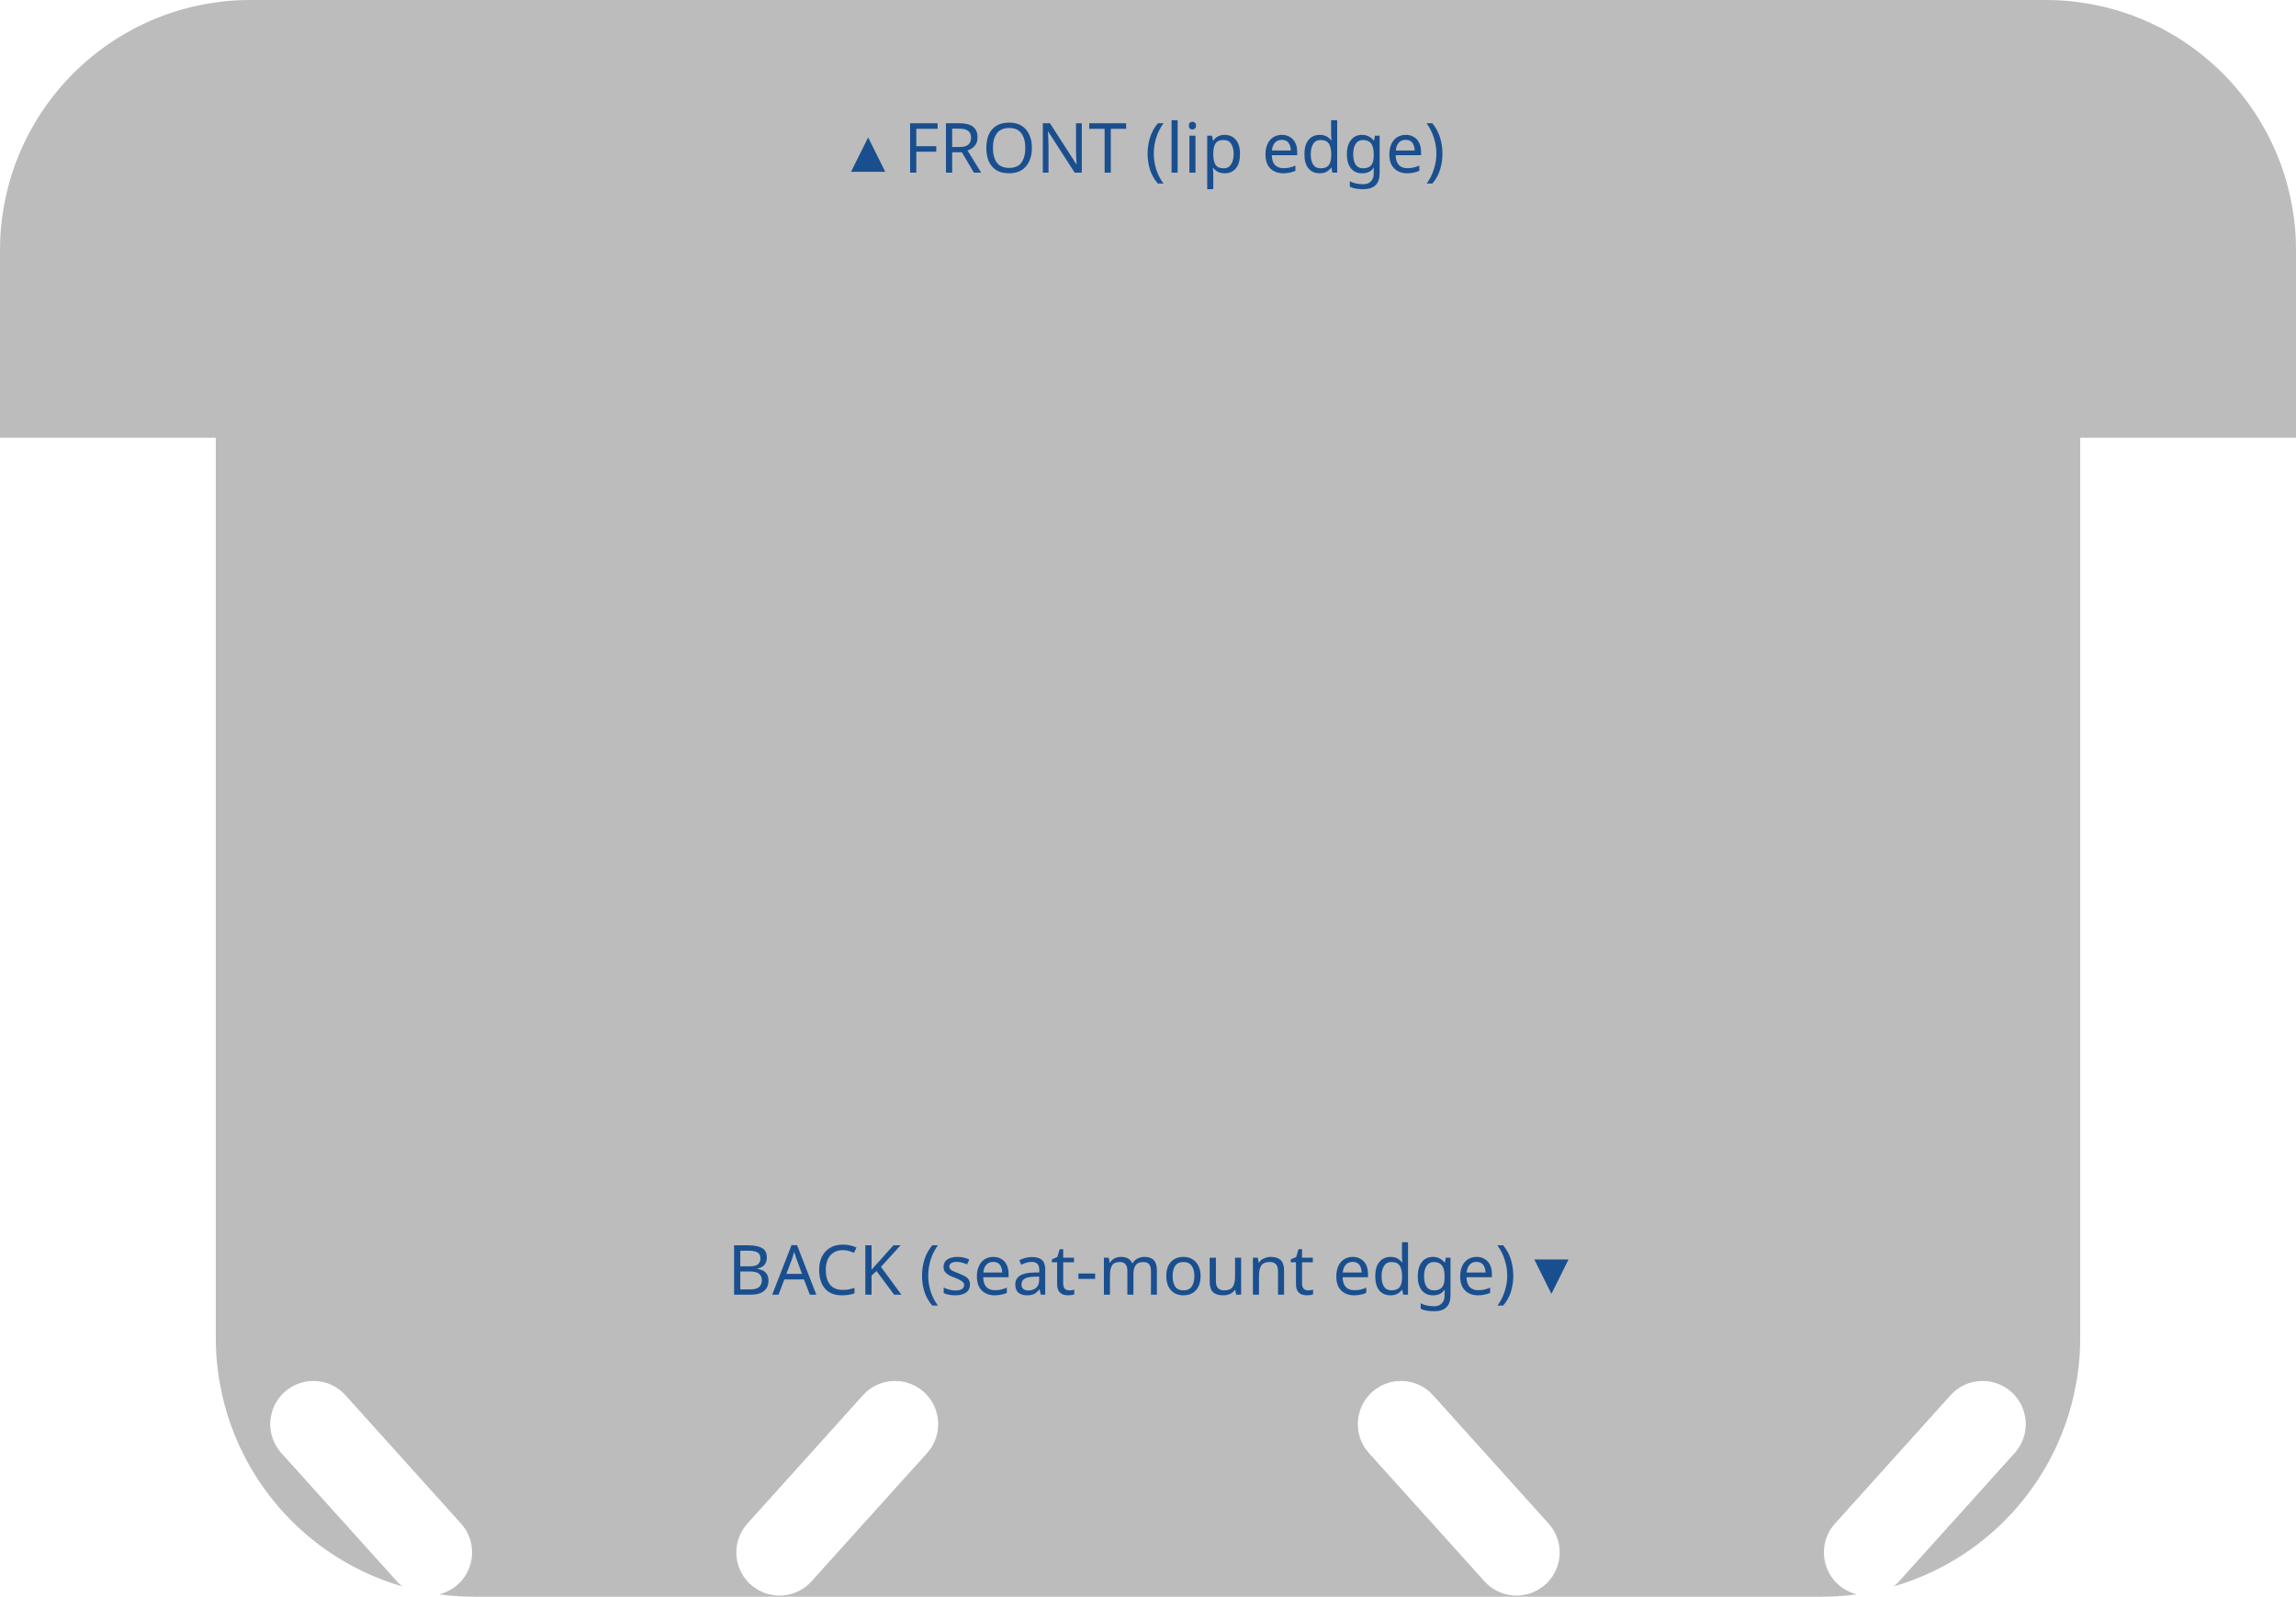
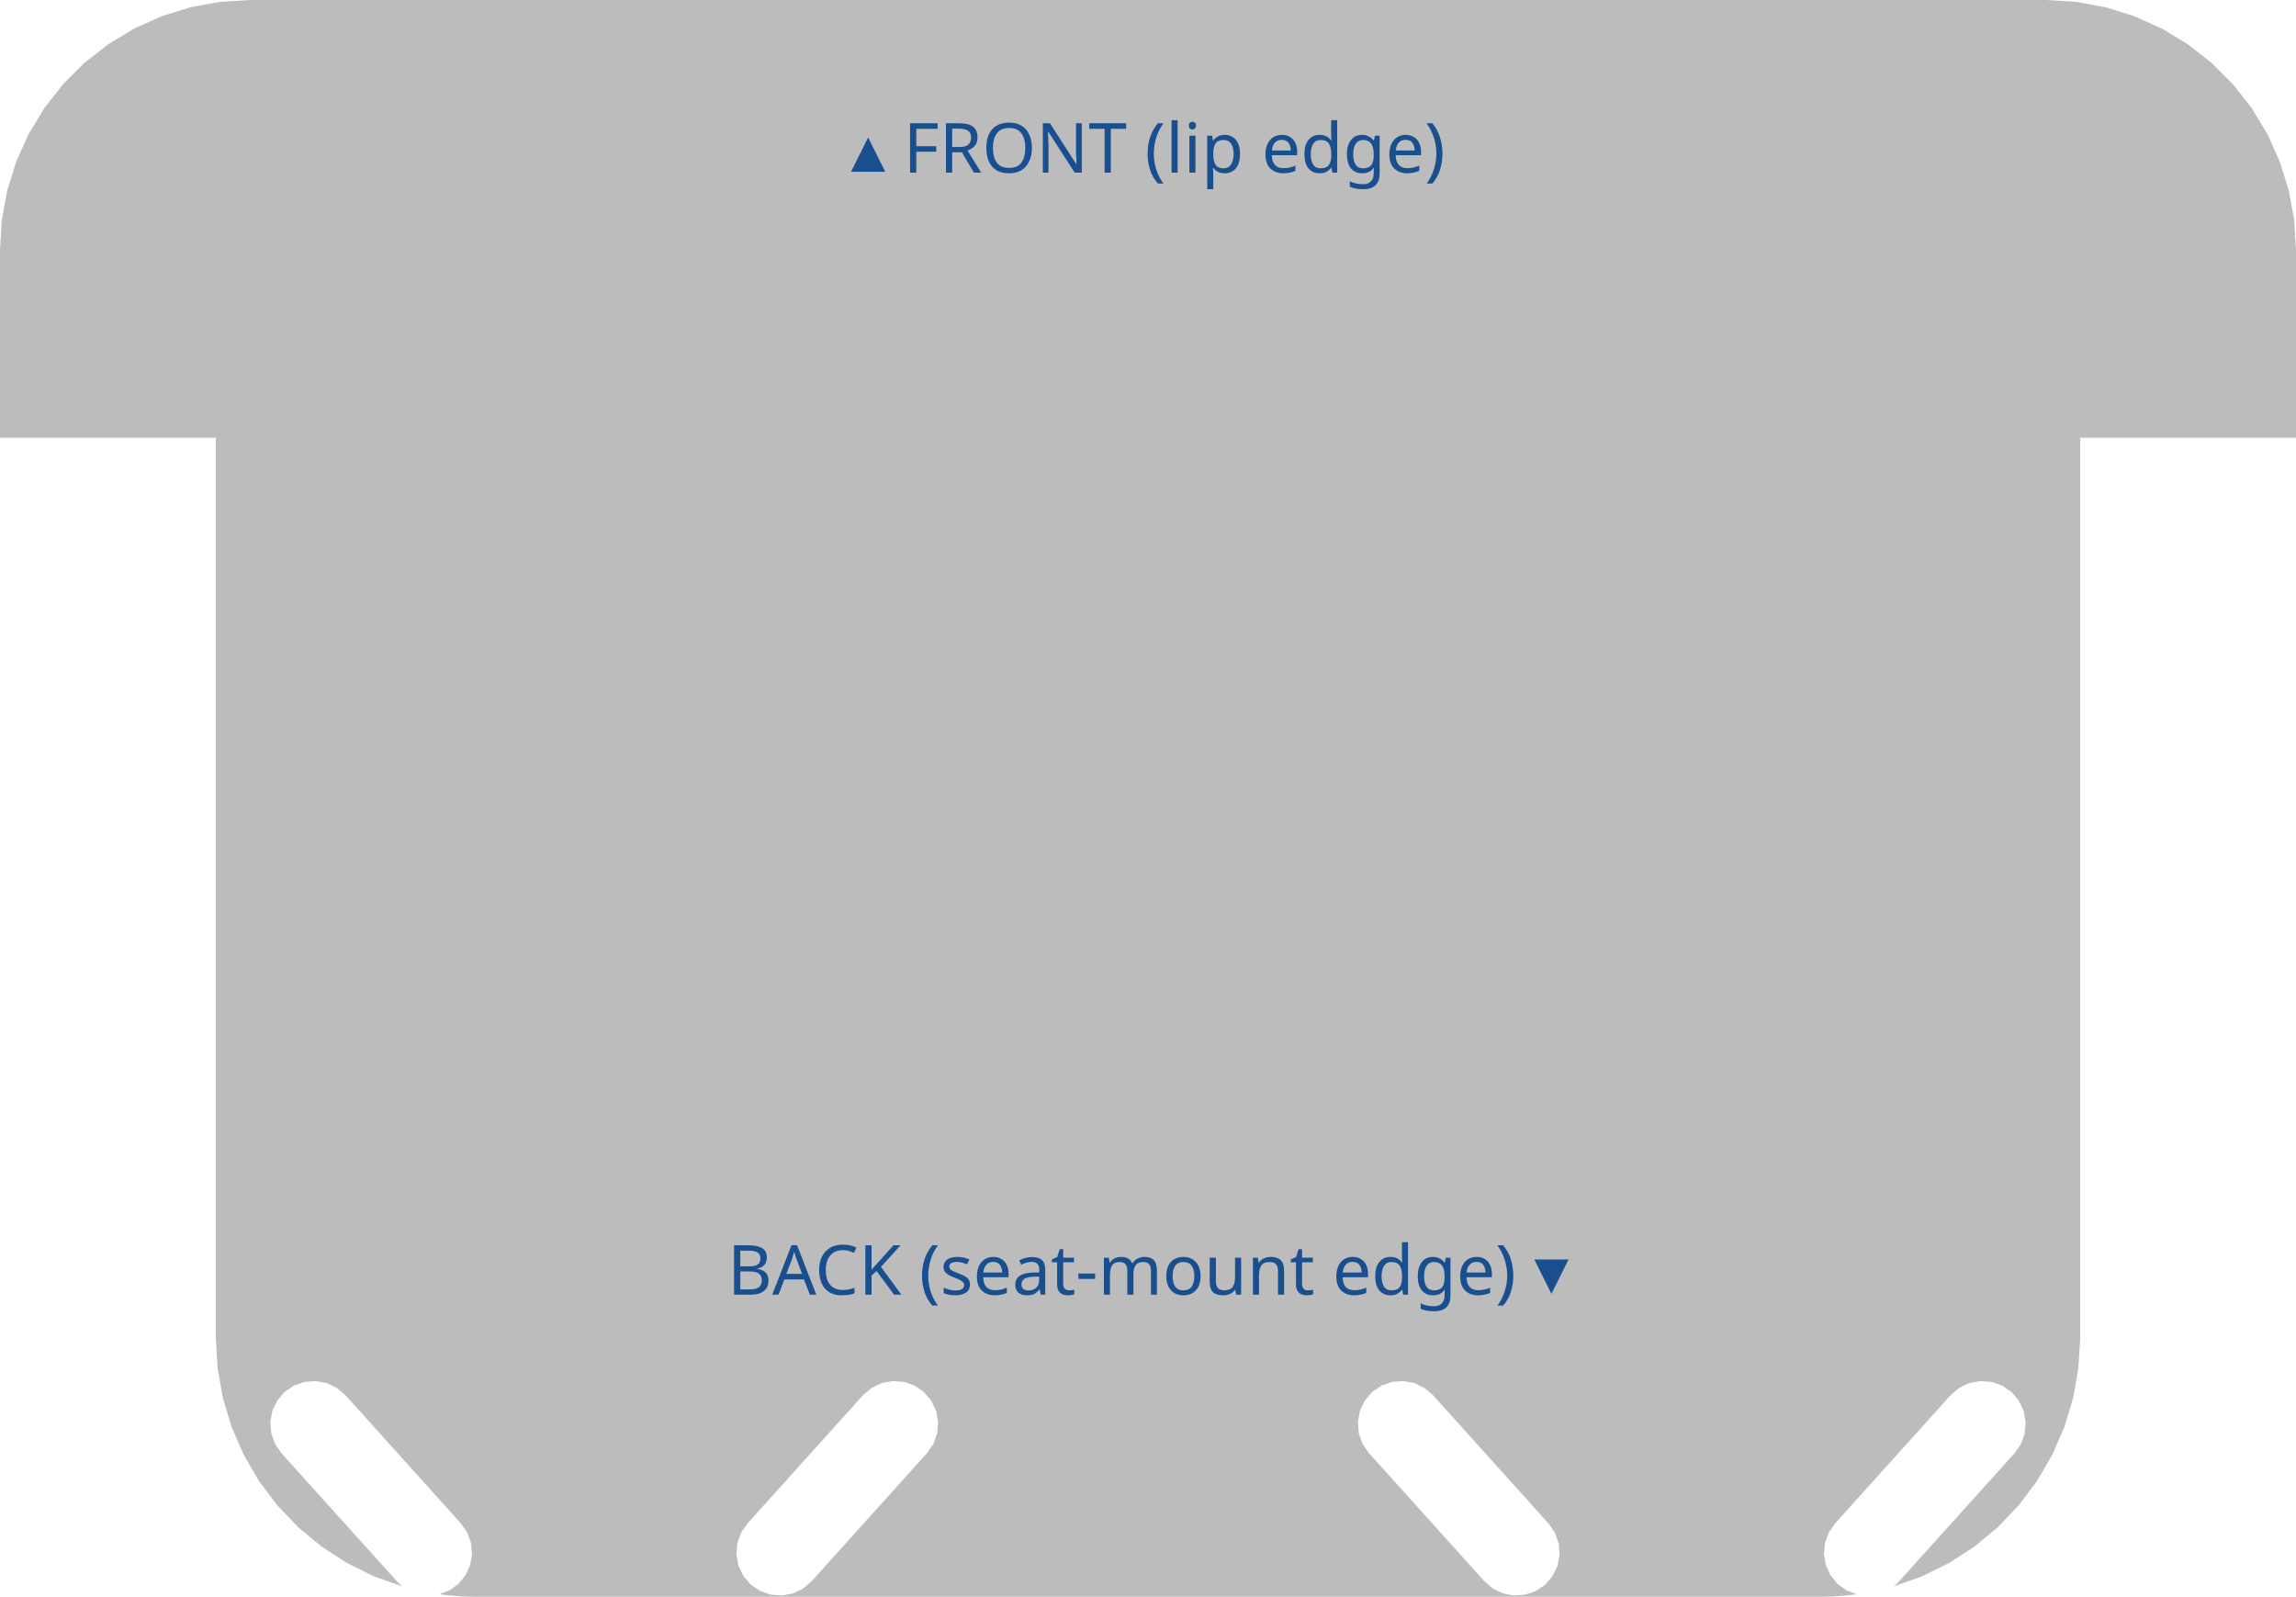
<svg xmlns="http://www.w3.org/2000/svg" width="266mm" height="185mm" viewBox="0 0 266 185" version="1.1">
-   <path d="M263.2 16.57 L262.94 16.04 L262.68 15.52 L262.4 15.01 L262.11 14.5 L261.82 14 L261.51 13.5 L261.19 13.01 L260.87 12.53 L260.53 12.05 L260.18 11.58 L259.83 11.12 L259.46 10.66 L259.09 10.21 L258.71 9.77 L258.32 9.34 L257.91 8.91 L257.51 8.49 L257.09 8.09 L256.66 7.68 L256.23 7.29 L255.79 6.91 L255.34 6.54 L254.88 6.17 L254.42 5.82 L253.95 5.47 L253.47 5.13 L252.99 4.81 L252.5 4.49 L252 4.18 L251.5 3.89 L250.99 3.6 L250.48 3.32 L249.96 3.06 L249.43 2.8 L248.9 2.55 L248.37 2.32 L247.83 2.1 L247.28 1.88 L246.74 1.68 L246.18 1.49 L245.63 1.31 L245.07 1.14 L244.51 0.99 L243.94 0.84 L243.37 0.71 L242.8 0.59 L242.23 0.48 L241.65 0.38 L241.07 0.29 L240.5 0.21 L239.92 0.15 L239.33 0.09 L238.75 0.05 L238.17 0.02 L237.58 0.01 L237 0 L29 0 L28.42 0.01 L27.83 0.02 L27.25 0.05 L26.67 0.09 L26.08 0.15 L25.5 0.21 L24.93 0.29 L24.35 0.38 L23.77 0.48 L23.2 0.59 L22.63 0.71 L22.06 0.84 L21.49 0.99 L20.93 1.14 L20.37 1.31 L19.82 1.49 L19.26 1.68 L18.72 1.88 L18.17 2.1 L17.63 2.32 L17.1 2.55 L16.57 2.8 L16.04 3.06 L15.52 3.32 L15.01 3.6 L14.5 3.89 L14 4.18 L13.5 4.49 L13.01 4.81 L12.53 5.13 L12.05 5.47 L11.58 5.82 L11.12 6.17 L10.66 6.54 L10.21 6.91 L9.77 7.29 L9.34 7.68 L8.91 8.09 L8.49 8.49 L8.09 8.91 L7.68 9.34 L7.29 9.77 L6.91 10.21 L6.54 10.66 L6.17 11.12 L5.82 11.58 L5.47 12.05 L5.13 12.53 L4.81 13.01 L4.49 13.5 L4.18 14 L3.89 14.5 L3.6 15.01 L3.32 15.52 L3.06 16.04 L2.8 16.57 L2.55 17.1 L2.32 17.63 L2.1 18.17 L1.88 18.72 L1.68 19.26 L1.49 19.82 L1.31 20.37 L1.14 20.93 L0.99 21.49 L0.84 22.06 L0.71 22.63 L0.59 23.2 L0.48 23.77 L0.38 24.35 L0.29 24.93 L0.21 25.5 L0.15 26.08 L0.09 26.67 L0.05 27.25 L0.02 27.83 L0.01 28.42 L0 29 L0 50.72 L25 50.72 L25 155 L25.01 155.59 L25.02 156.19 L25.05 156.78 L25.09 157.37 L25.15 157.97 L25.21 158.56 L25.29 159.15 L25.38 159.73 L25.48 160.32 L25.59 160.9 L25.71 161.49 L25.84 162.06 L25.99 162.64 L26.15 163.21 L26.31 163.78 L26.49 164.35 L26.68 164.91 L26.89 165.47 L27.1 166.03 L27.32 166.58 L27.56 167.12 L27.8 167.66 L28.06 168.2 L28.33 168.73 L28.6 169.26 L28.89 169.78 L29.19 170.29 L29.5 170.8 L29.81 171.3 L30.14 171.8 L30.48 172.29 L30.83 172.77 L31.18 173.24 L31.55 173.71 L31.93 174.17 L32.31 174.63 L32.7 175.07 L33.1 175.51 L33.52 175.94 L33.93 176.36 L34.36 176.77 L34.8 177.18 L35.24 177.57 L35.69 177.96 L36.15 178.34 L36.62 178.71 L37.09 179.07 L37.57 179.42 L38.06 179.76 L38.55 180.09 L39.05 180.41 L39.56 180.72 L40.07 181.02 L40.59 181.31 L41.11 181.59 L41.64 181.86 L42.17 182.12 L42.71 182.37 L43.26 182.61 L43.81 182.83 L44.36 183.05 L44.92 183.26 L45.48 183.45 L46.05 183.63 L46.61 183.8 L46.45 183.67 L46.28 183.52 L46.13 183.37 L45.98 183.21 L32.59 168.35 L32.44 168.16 L32.29 167.97 L32.15 167.78 L32.02 167.58 L31.9 167.37 L31.8 167.15 L31.7 166.93 L31.61 166.71 L31.53 166.48 L31.47 166.25 L31.41 166.02 L31.37 165.78 L31.34 165.54 L31.32 165.31 L31.31 165.07 L31.31 164.83 L31.33 164.59 L31.35 164.35 L31.39 164.11 L31.44 163.88 L31.5 163.64 L31.57 163.41 L31.65 163.19 L31.74 162.97 L31.84 162.75 L31.96 162.54 L32.08 162.33 L32.21 162.13 L32.36 161.94 L32.51 161.75 L32.67 161.57 L32.84 161.4 L33.01 161.24 L33.2 161.09 L33.39 160.94 L33.59 160.81 L33.79 160.68 L34 160.56 L34.22 160.46 L34.44 160.36 L34.66 160.28 L34.89 160.21 L35.12 160.14 L35.35 160.09 L35.59 160.05 L35.83 160.02 L36.07 160.01 L36.31 160 L36.54 160.01 L36.77 160.02 L37 160.05 L37.23 160.09 L37.46 160.13 L37.69 160.19 L37.91 160.26 L38.13 160.34 L38.34 160.43 L38.55 160.53 L38.76 160.64 L38.96 160.76 L39.15 160.89 L39.34 161.02 L39.52 161.17 L39.7 161.32 L39.86 161.49 L40.02 161.65 L53.41 176.52 L53.56 176.7 L53.71 176.89 L53.85 177.08 L53.98 177.29 L54.1 177.5 L54.2 177.71 L54.3 177.93 L54.39 178.15 L54.47 178.38 L54.53 178.61 L54.59 178.84 L54.63 179.08 L54.66 179.32 L54.68 179.55 L54.69 179.79 L54.69 180.03 L54.67 180.27 L54.65 180.51 L54.61 180.75 L54.56 180.98 L54.5 181.22 L54.43 181.44 L54.35 181.67 L54.26 181.89 L54.16 182.11 L54.05 182.32 L53.92 182.53 L53.79 182.73 L53.65 182.92 L53.5 183.1 L53.34 183.28 L53.17 183.45 L52.99 183.62 L52.81 183.77 L52.62 183.92 L52.42 184.05 L52.22 184.18 L52.01 184.29 L51.79 184.4 L51.57 184.5 L51.35 184.58 L51.12 184.65 L50.89 184.72 L51.47 184.79 L52.06 184.86 L52.65 184.91 L53.23 184.95 L53.82 184.98 L54.41 184.99 L55 185 L211 185 L211.59 184.99 L212.18 184.98 L212.77 184.95 L213.35 184.91 L213.94 184.86 L214.53 184.79 L215.11 184.72 L214.88 184.65 L214.65 184.58 L214.43 184.5 L214.21 184.4 L213.99 184.29 L213.78 184.18 L213.58 184.05 L213.38 183.92 L213.19 183.77 L213.01 183.62 L212.83 183.45 L212.66 183.28 L212.5 183.1 L212.35 182.92 L212.21 182.73 L212.08 182.53 L211.95 182.32 L211.84 182.11 L211.74 181.89 L211.65 181.67 L211.57 181.44 L211.5 181.22 L211.44 180.98 L211.39 180.75 L211.35 180.51 L211.33 180.27 L211.31 180.03 L211.31 179.79 L211.32 179.55 L211.34 179.32 L211.37 179.08 L211.41 178.84 L211.47 178.61 L211.53 178.38 L211.61 178.15 L211.7 177.93 L211.8 177.71 L211.9 177.5 L212.02 177.29 L212.15 177.08 L212.29 176.89 L212.44 176.7 L212.59 176.52 L225.98 161.65 L226.14 161.49 L226.3 161.32 L226.48 161.17 L226.66 161.02 L226.85 160.89 L227.04 160.76 L227.24 160.64 L227.45 160.53 L227.66 160.43 L227.87 160.34 L228.09 160.26 L228.31 160.19 L228.54 160.13 L228.77 160.09 L229 160.05 L229.23 160.02 L229.46 160.01 L229.69 160 L229.93 160.01 L230.17 160.02 L230.41 160.05 L230.65 160.09 L230.88 160.14 L231.11 160.21 L231.34 160.28 L231.56 160.36 L231.78 160.46 L232 160.56 L232.21 160.68 L232.41 160.81 L232.61 160.94 L232.8 161.09 L232.99 161.24 L233.16 161.4 L233.33 161.57 L233.49 161.75 L233.64 161.94 L233.79 162.13 L233.92 162.33 L234.04 162.54 L234.16 162.75 L234.26 162.97 L234.35 163.19 L234.43 163.41 L234.5 163.64 L234.56 163.88 L234.61 164.11 L234.65 164.35 L234.67 164.59 L234.69 164.83 L234.69 165.07 L234.68 165.31 L234.66 165.54 L234.63 165.78 L234.59 166.02 L234.53 166.25 L234.47 166.48 L234.39 166.71 L234.3 166.93 L234.2 167.15 L234.1 167.37 L233.98 167.58 L233.85 167.78 L233.71 167.97 L233.56 168.16 L233.41 168.35 L220.02 183.21 L219.87 183.37 L219.72 183.52 L219.55 183.67 L219.39 183.8 L219.95 183.63 L220.52 183.45 L221.08 183.26 L221.64 183.05 L222.19 182.83 L222.74 182.61 L223.29 182.37 L223.83 182.12 L224.36 181.86 L224.89 181.59 L225.41 181.31 L225.93 181.02 L226.44 180.72 L226.95 180.41 L227.45 180.09 L227.94 179.76 L228.43 179.42 L228.91 179.07 L229.38 178.71 L229.85 178.34 L230.31 177.96 L230.76 177.57 L231.2 177.18 L231.64 176.77 L232.07 176.36 L232.48 175.94 L232.9 175.51 L233.3 175.07 L233.69 174.63 L234.07 174.17 L234.45 173.71 L234.82 173.24 L235.17 172.77 L235.52 172.29 L235.86 171.8 L236.19 171.3 L236.5 170.8 L236.81 170.29 L237.11 169.78 L237.4 169.26 L237.67 168.73 L237.94 168.2 L238.2 167.66 L238.44 167.12 L238.68 166.58 L238.9 166.03 L239.11 165.47 L239.32 164.91 L239.51 164.35 L239.69 163.78 L239.85 163.21 L240.01 162.64 L240.16 162.06 L240.29 161.49 L240.41 160.9 L240.52 160.32 L240.62 159.73 L240.71 159.15 L240.79 158.56 L240.85 157.97 L240.91 157.37 L240.95 156.78 L240.98 156.19 L240.99 155.59 L241 155 L241 50.72 L266 50.72 L266 29 L265.99 28.42 L265.98 27.83 L265.95 27.25 L265.91 26.67 L265.85 26.08 L265.79 25.5 L265.71 24.93 L265.62 24.35 L265.52 23.77 L265.41 23.2 L265.29 22.63 L265.16 22.06 L265.01 21.49 L264.86 20.93 L264.69 20.37 L264.51 19.82 L264.32 19.26 L264.12 18.72 L263.9 18.17 L263.68 17.63 L263.45 17.1 Z M107.16 161.4 L107.33 161.57 L107.49 161.75 L107.64 161.94 L107.79 162.13 L107.92 162.33 L108.04 162.54 L108.16 162.75 L108.26 162.97 L108.35 163.19 L108.43 163.41 L108.5 163.64 L108.56 163.88 L108.61 164.11 L108.65 164.35 L108.67 164.59 L108.69 164.83 L108.69 165.07 L108.68 165.31 L108.66 165.54 L108.63 165.78 L108.59 166.02 L108.53 166.25 L108.47 166.48 L108.39 166.71 L108.3 166.93 L108.2 167.15 L108.1 167.37 L107.98 167.58 L107.85 167.78 L107.71 167.97 L107.56 168.16 L107.41 168.35 L94.02 183.21 L93.86 183.38 L93.68 183.55 L93.5 183.71 L93.31 183.86 L93.12 184 L92.91 184.13 L92.7 184.25 L92.49 184.36 L92.27 184.46 L92.04 184.55 L91.82 184.63 L91.58 184.7 L91.35 184.75 L91.11 184.8 L90.87 184.83 L90.63 184.85 L90.39 184.86 L90.15 184.86 L89.91 184.85 L89.67 184.82 L89.43 184.78 L89.19 184.74 L88.96 184.68 L88.73 184.61 L88.5 184.52 L88.28 184.43 L88.06 184.33 L87.84 184.21 L87.64 184.09 L87.44 183.95 L87.24 183.81 L87.05 183.66 L86.87 183.5 L86.7 183.33 L86.54 183.15 L86.39 182.96 L86.24 182.77 L86.1 182.57 L85.98 182.36 L85.86 182.15 L85.76 181.93 L85.66 181.71 L85.58 181.48 L85.51 181.25 L85.44 181.02 L85.39 180.78 L85.36 180.55 L85.33 180.31 L85.31 180.06 L85.31 179.82 L85.32 179.58 L85.34 179.34 L85.37 179.1 L85.41 178.86 L85.46 178.63 L85.53 178.39 L85.61 178.17 L85.69 177.94 L85.79 177.72 L85.9 177.5 L86.02 177.29 L86.15 177.09 L86.29 176.89 L86.44 176.7 L86.59 176.52 L99.98 161.65 L100.14 161.49 L100.3 161.32 L100.48 161.17 L100.66 161.02 L100.85 160.89 L101.04 160.76 L101.24 160.64 L101.45 160.53 L101.66 160.43 L101.87 160.34 L102.09 160.26 L102.31 160.19 L102.54 160.13 L102.77 160.09 L103 160.05 L103.23 160.02 L103.46 160.01 L103.69 160 L103.93 160.01 L104.17 160.02 L104.41 160.05 L104.65 160.09 L104.88 160.14 L105.11 160.21 L105.34 160.28 L105.56 160.36 L105.78 160.46 L106 160.56 L106.21 160.68 L106.41 160.81 L106.61 160.94 L106.8 161.09 L106.99 161.24 Z M165.7 161.32 L165.86 161.49 L166.02 161.65 L179.41 176.52 L179.56 176.7 L179.71 176.89 L179.85 177.09 L179.98 177.29 L180.1 177.5 L180.21 177.72 L180.31 177.94 L180.39 178.17 L180.47 178.39 L180.54 178.63 L180.59 178.86 L180.63 179.1 L180.66 179.34 L180.68 179.58 L180.69 179.82 L180.69 180.06 L180.67 180.31 L180.64 180.55 L180.61 180.78 L180.56 181.02 L180.49 181.25 L180.42 181.48 L180.34 181.71 L180.24 181.93 L180.14 182.15 L180.02 182.36 L179.9 182.57 L179.76 182.77 L179.61 182.96 L179.46 183.15 L179.3 183.33 L179.13 183.5 L178.95 183.66 L178.76 183.81 L178.56 183.95 L178.36 184.09 L178.16 184.21 L177.94 184.33 L177.72 184.43 L177.5 184.52 L177.27 184.61 L177.04 184.68 L176.81 184.74 L176.57 184.78 L176.33 184.82 L176.09 184.85 L175.85 184.86 L175.61 184.86 L175.37 184.85 L175.13 184.83 L174.89 184.8 L174.65 184.75 L174.42 184.7 L174.18 184.63 L173.96 184.55 L173.73 184.46 L173.51 184.36 L173.3 184.25 L173.09 184.13 L172.88 184 L172.69 183.86 L172.5 183.71 L172.32 183.55 L172.14 183.38 L171.98 183.21 L158.59 168.35 L158.44 168.16 L158.29 167.97 L158.15 167.78 L158.02 167.58 L157.9 167.37 L157.8 167.15 L157.7 166.93 L157.61 166.71 L157.53 166.48 L157.47 166.25 L157.41 166.02 L157.37 165.78 L157.34 165.54 L157.32 165.31 L157.31 165.07 L157.31 164.83 L157.33 164.59 L157.35 164.35 L157.39 164.11 L157.44 163.88 L157.5 163.64 L157.57 163.41 L157.65 163.19 L157.74 162.97 L157.84 162.75 L157.96 162.54 L158.08 162.33 L158.21 162.13 L158.36 161.94 L158.51 161.75 L158.67 161.57 L158.84 161.4 L159.01 161.24 L159.2 161.09 L159.39 160.94 L159.59 160.81 L159.79 160.68 L160 160.56 L160.22 160.46 L160.44 160.36 L160.66 160.28 L160.89 160.21 L161.12 160.14 L161.35 160.09 L161.59 160.05 L161.83 160.02 L162.07 160.01 L162.31 160 L162.54 160.01 L162.77 160.02 L163 160.05 L163.23 160.09 L163.46 160.13 L163.69 160.19 L163.91 160.26 L164.13 160.34 L164.34 160.43 L164.55 160.53 L164.76 160.64 L164.96 160.76 L165.15 160.89 L165.34 161.02 L165.52 161.17 Z" fill="#bcbcbc" fill-rule="evenodd" />
+   <path d="M0 50.72 L25 50.72 L25 155 L25.21 158.5 L25.82 161.96 L26.83 165.32 L28.23 168.54 L29.99 171.57 L32.1 174.38 L34.52 176.92 L37.22 179.16 L40.16 181.07 L43.31 182.63 L46.61 183.8 L46.39 183.62 L46.18 183.42 L45.98 183.21 L32.59 168.35 L31.85 167.27 L31.42 166.04 L31.32 164.74 L31.55 163.45 L32.12 162.28 L32.96 161.28 L34.04 160.54 L35.27 160.11 L36.57 160.01 L37.85 160.24 L39.03 160.81 L40.02 161.65 L53.41 176.52 L54.14 177.57 L54.57 178.78 L54.69 180.06 L54.47 181.33 L53.94 182.5 L53.13 183.5 L52.09 184.25 L50.89 184.72 L52.26 184.87 L53.63 184.97 L55 185 L211 185 L212.37 184.97 L213.74 184.87 L215.11 184.72 L213.91 184.25 L212.87 183.5 L212.06 182.5 L211.53 181.33 L211.31 180.06 L211.43 178.78 L211.86 177.57 L212.59 176.52 L225.98 161.65 L226.97 160.81 L228.15 160.24 L229.43 160.01 L230.73 160.11 L231.96 160.54 L233.04 161.28 L233.88 162.28 L234.45 163.45 L234.68 164.74 L234.58 166.04 L234.15 167.27 L233.41 168.35 L220.02 183.21 L219.82 183.42 L219.61 183.62 L219.39 183.8 L222.69 182.63 L225.84 181.07 L228.78 179.16 L231.48 176.92 L233.9 174.38 L236.01 171.57 L237.77 168.54 L239.17 165.32 L240.18 161.96 L240.79 158.5 L241 155 L241 50.72 L266 50.72 L266 29 L265.79 25.5 L265.16 22.06 L264.12 18.72 L262.68 15.52 L260.87 12.53 L258.71 9.77 L256.23 7.29 L253.47 5.13 L250.48 3.32 L247.28 1.88 L243.94 0.84 L240.5 0.21 L237 0 L29 0 L25.5 0.21 L22.06 0.84 L18.72 1.88 L15.52 3.32 L12.53 5.13 L9.77 7.29 L7.29 9.77 L5.13 12.53 L3.32 15.52 L1.88 18.72 L0.84 22.06 L0.21 25.5 L0 29 Z M180.58 178.82 L180.68 180.12 L180.45 181.41 L179.88 182.59 L179.04 183.58 L177.96 184.32 L176.73 184.75 L175.43 184.86 L174.15 184.62 L172.97 184.06 L171.98 183.21 L158.59 168.35 L157.85 167.27 L157.42 166.04 L157.32 164.74 L157.55 163.45 L158.12 162.28 L158.96 161.28 L160.04 160.54 L161.27 160.11 L162.57 160.01 L163.85 160.24 L165.03 160.81 L166.02 161.65 L179.41 176.52 L180.15 177.59 Z M102.15 160.24 L103.43 160.01 L104.73 160.11 L105.96 160.54 L107.04 161.28 L107.88 162.28 L108.45 163.45 L108.68 164.74 L108.58 166.04 L108.15 167.27 L107.41 168.35 L94.02 183.21 L93.03 184.06 L91.85 184.62 L90.57 184.86 L89.27 184.75 L88.04 184.32 L86.96 183.58 L86.12 182.59 L85.55 181.41 L85.32 180.12 L85.42 178.82 L85.85 177.59 L86.59 176.52 L99.98 161.65 L100.97 160.81 Z" fill="#bcbcbc" fill-rule="evenodd" />
  <text x="133" y="20" text-anchor="middle" font-family="sans-serif" font-size="8" fill="#1a4f8f">▴ FRONT (lip edge)</text>
  <text x="133" y="150" text-anchor="middle" font-family="sans-serif" font-size="8" fill="#1a4f8f">BACK (seat-mount edge) ▾</text>
</svg>
